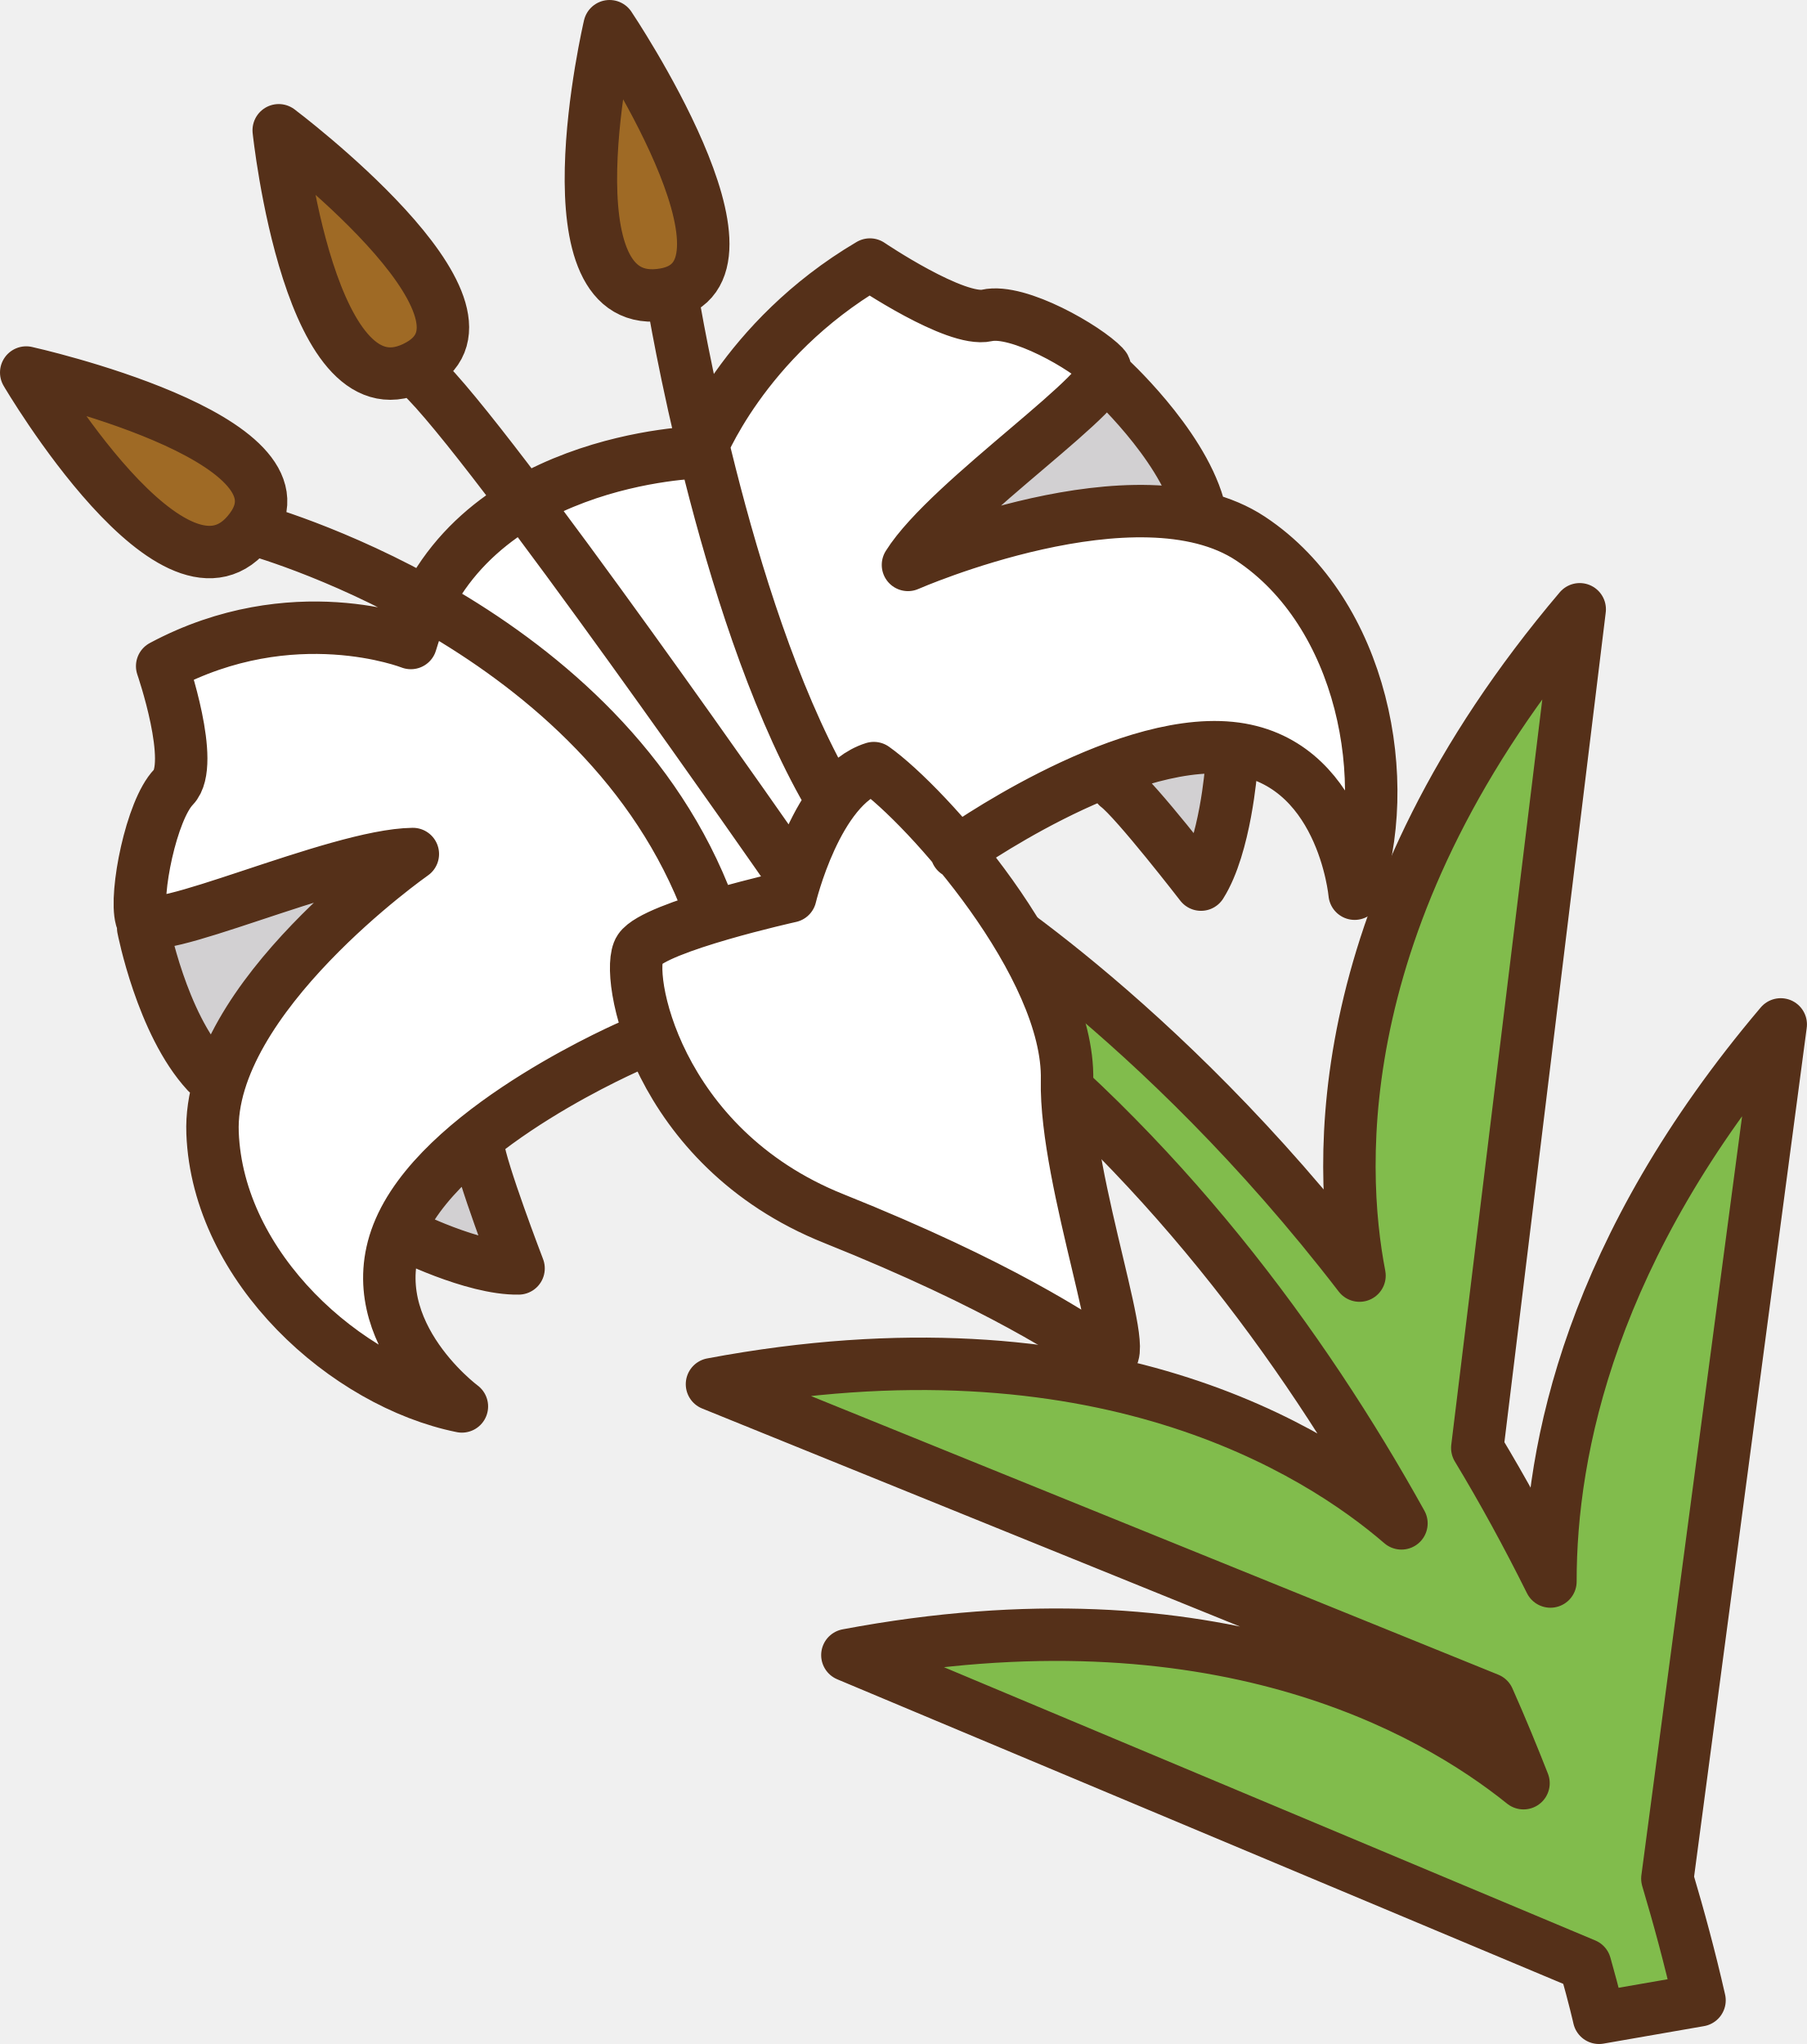
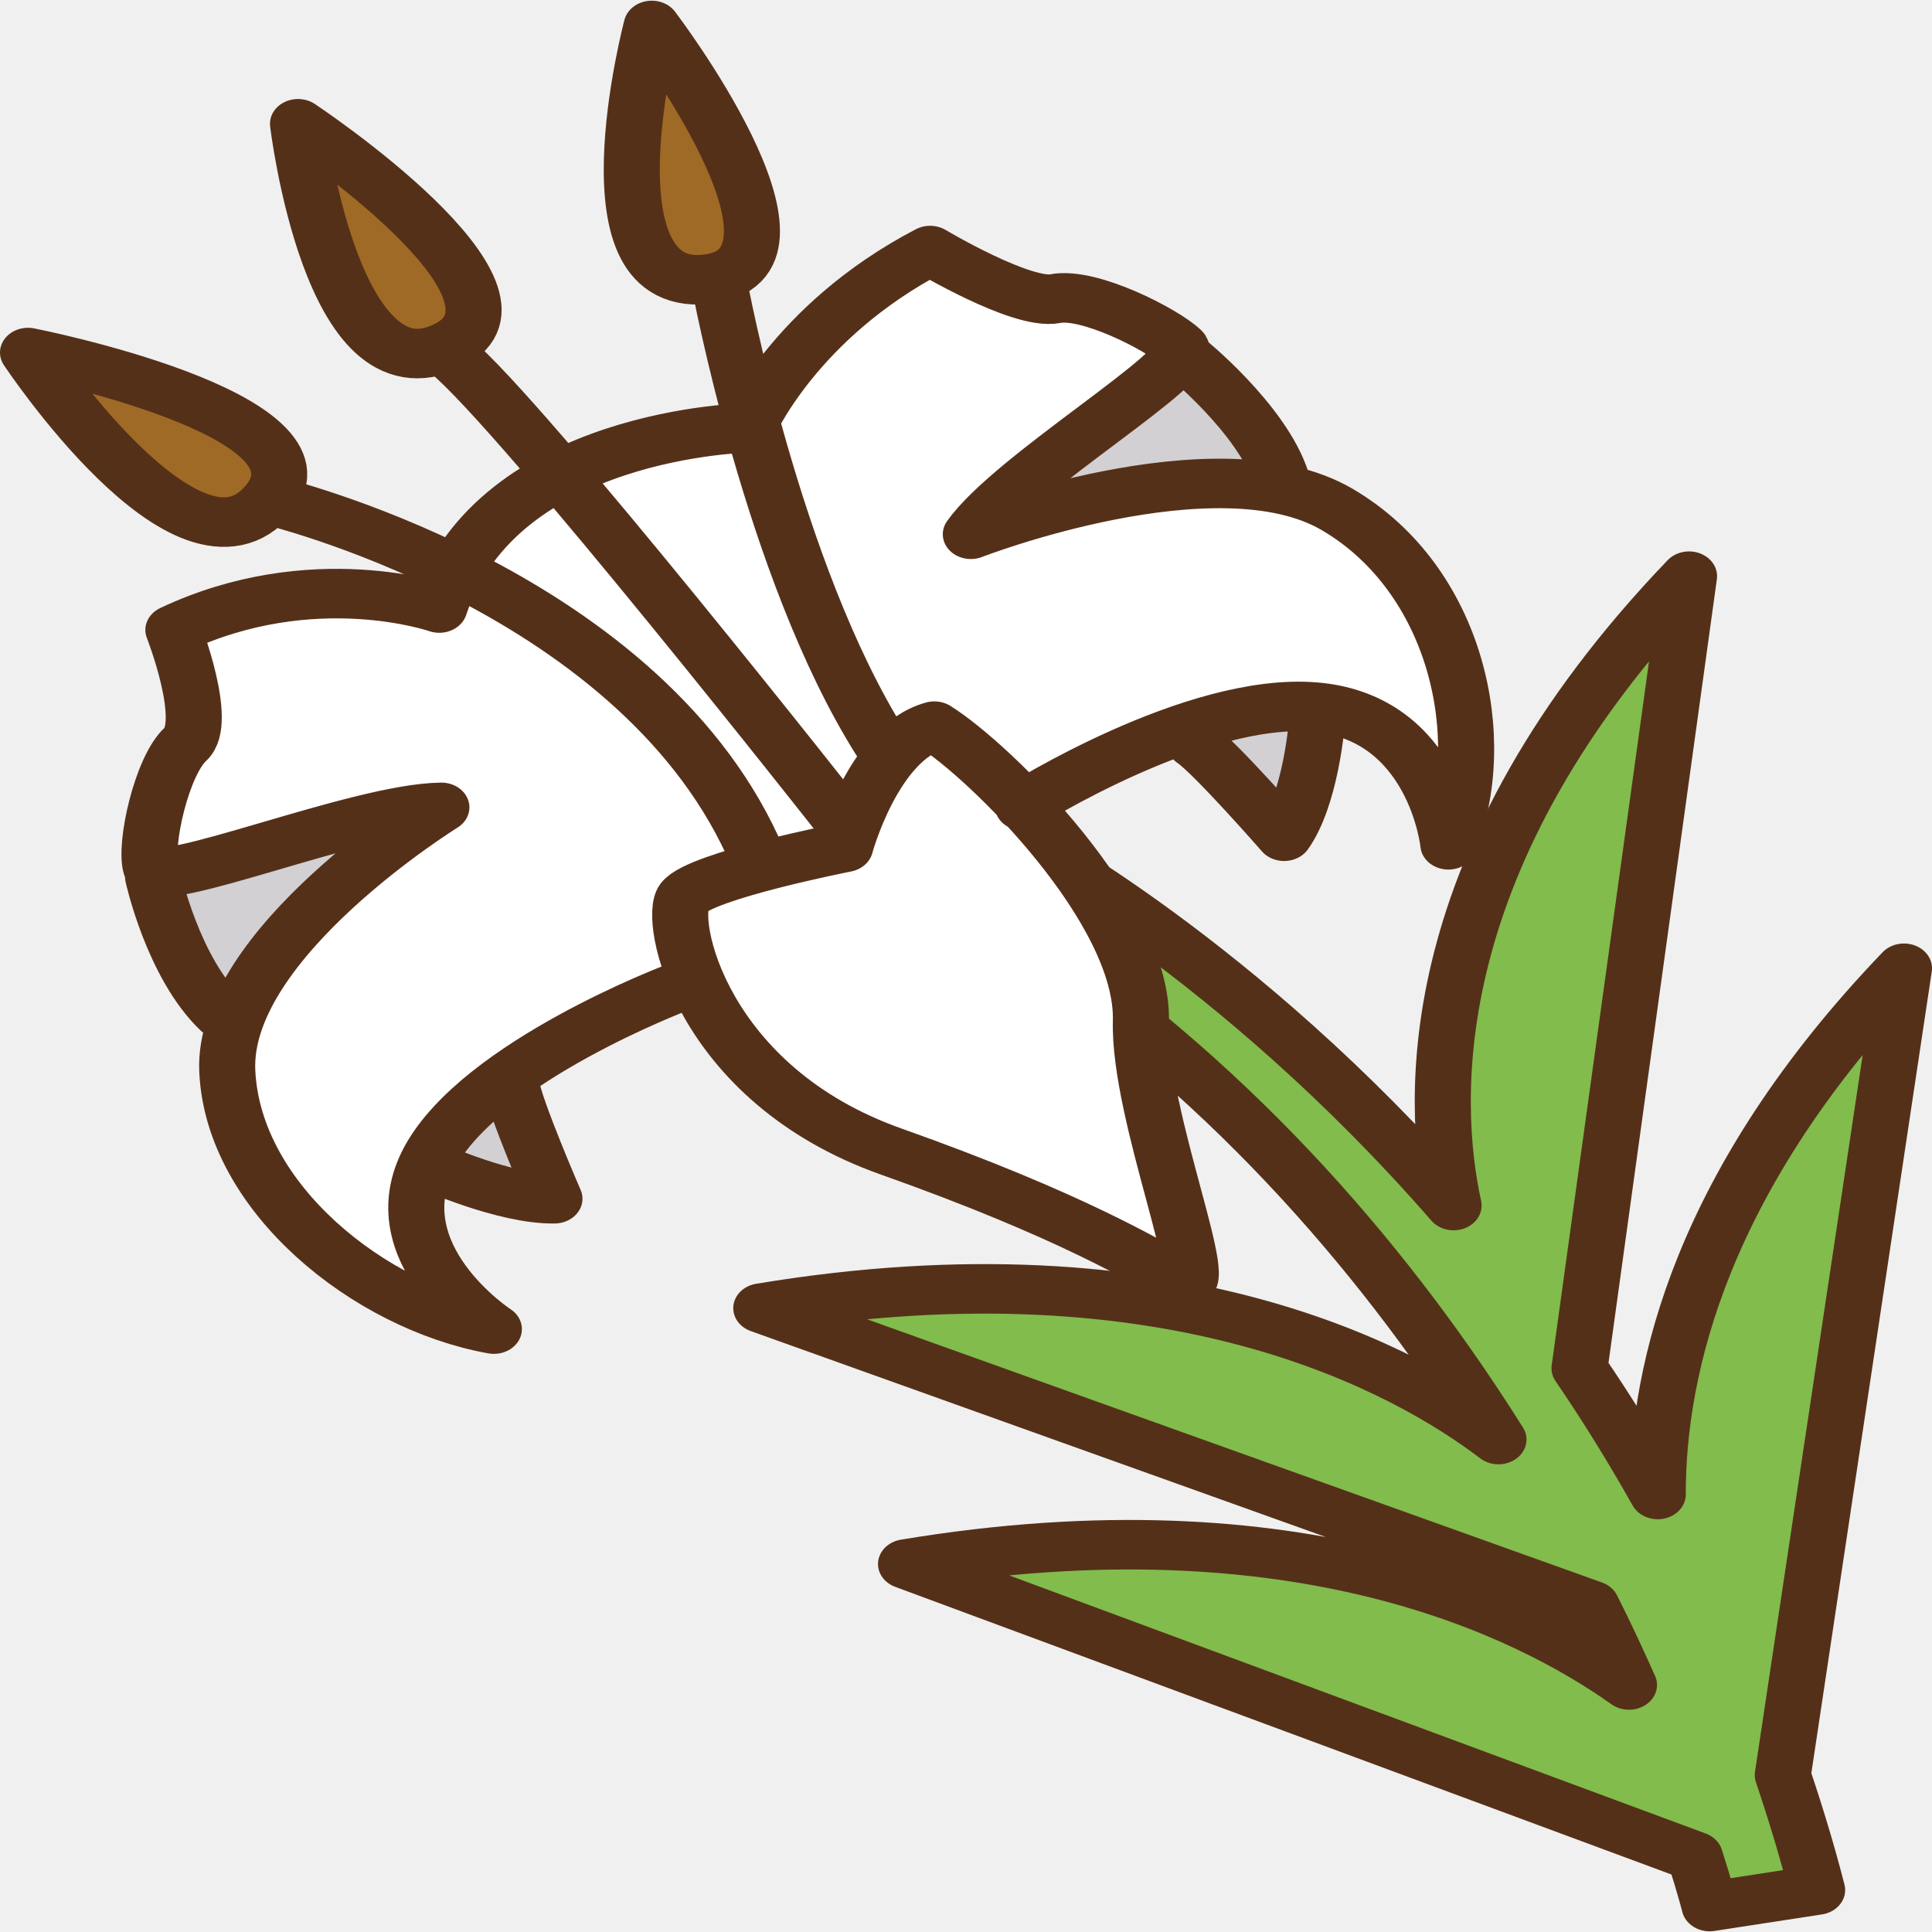
- <svg xmlns="http://www.w3.org/2000/svg" id="レイヤー_1" data-name="レイヤー 1" viewBox="0 0 689.27 779.74">
-   <defs>
-     <style>.cls-1{fill:#81bc4c;}.cls-2{fill:none;stroke:#553019;stroke-linecap:round;stroke-linejoin:round;stroke-width:20px;}.cls-3{fill:#fff;}.cls-4{fill:#d2d0d2;}.cls-5{fill:#9f6a25;}</style>
-   </defs>
-   <path class="cls-1" d="M679.27,390.79c-72.18,85.17-87.9,161.78-87.85,212.52-8.91-17.91-18.23-34.94-27.9-50.95l39.07-319.93c-96.41,113.75-92.11,212.24-84,254.18-77.11-100.3-155.34-146.93-155.34-146.93l3.34,41.67c76.17,58.13,130.35,132,168,199.78-32.08-27.66-115.64-80.79-263-53.09L567.77,648.12c5,11.24,9.4,22,13.38,32.13C545.8,651.82,463.34,605,323.24,631.39L604.66,749.46c3.64,12.84,5.29,20.28,5.29,20.28l38.34-6.67c-3.63-16-7.79-31.39-12.26-46.41l43.24-325.87Z" />
-   <path class="cls-2" d="M679.27,390.79c-72.18,85.17-87.9,161.78-87.85,212.52-8.91-17.91-18.23-34.94-27.9-50.95l39.07-319.93c-96.41,113.75-92.11,212.24-84,254.18-77.11-100.3-155.34-146.93-155.34-146.93l3.34,41.67c76.17,58.13,130.35,132,168,199.78-32.08-27.66-115.64-80.79-263-53.09L567.77,648.12c5,11.24,9.4,22,13.38,32.13C545.8,651.82,463.34,605,323.24,631.39L604.66,749.46c3.64,12.84,5.29,20.28,5.29,20.28l38.34-6.67c-3.63-16-7.79-31.39-12.26-46.41l43.24-325.87Z" />
-   <path class="cls-3" d="M268.23,167.43s-85.57,12.23-106.68,72.24L70.43,250.78s0,26.67-2.23,40-16.67,60-16.67,60l97.79-24.44s-72.23,65.56-71.12,100,54.45,100,71.12,105.56-17.79-27.78,10-72.23,87.8-63.34,87.8-63.34,35.56,57.78,47.78,61.11,98.91,38.91,110,48.91S422.7,518.6,422.7,518.6s-14.45-72.23-12.22-88.9,1.09-31.12-4.45-44.45-35.56-61.13-35.56-61.13S443.81,275.23,466,283s51.12,48.89,51.12,48.89-1.12-71.12-8.9-91.12S472.71,194.1,453.82,193s-93.35,14.44-93.35,14.44l61.11-65.56s-31.12-18.89-38.89-20-41.12-23.33-41.12-23.33-62.23,31.11-73.34,68.89Z" />
-   <polygon class="cls-4" points="131.54 329.69 54.86 353.02 77.09 406.36 131.54 329.69 131.54 329.69" />
-   <polygon class="cls-4" points="180.44 431.92 155.99 469.71 193.78 484.14 180.44 431.92 180.44 431.92" />
-   <polygon class="cls-4" points="368.73 198.32 426.05 142.29 462.14 187.42 368.73 198.32 368.73 198.32" />
-   <polygon class="cls-4" points="420.43 294.78 465.31 291.5 459.81 331.58 420.43 294.78 420.43 294.78" />
-   <path class="cls-5" d="M16,144.09s45.55,94.46,78.89,56.68S16,144.09,16,144.09Z" />
-   <path class="cls-5" d="M111.42,55.43s4.24,104.78,49.85,83.37-49.85-83.37-49.85-83.37Z" />
-   <path class="cls-5" d="M233.22,14.8s-33.37,99.42,16.87,95.67S233.22,14.8,233.22,14.8Z" />
-   <path class="cls-2" d="M364.88,325.15s61.56-44.06,104.4-39.83,47.46,55.6,47.46,55.6C532,298.59,520,233.89,477,205.45S346.35,215.5,346.35,215.5c15.64-25,81.42-68.72,74.75-75.76s-32.66-22.11-44.63-19.41-44.63-19.41-44.63-19.41c-48.62,28.69-64.95,71.61-64.95,71.61s-89.42,1.74-110.17,72.76c0,0-45.09-17.81-94.86,8.83,0,0,12.87,37.28,4.35,46.11S51.36,341,53.91,350.33,128,326.17,157.48,325.79c0,0-78.38,54.9-76.4,106.39s51,95.43,95.11,104.34c0,0-41.5-30.63-22.87-69.44s88.26-68.52,88.26-68.52m59.9-56.62S249.91,353.4,244,362.12s5.83,75.43,74,102.72c64.44,25.83,91.5,44.75,103.64,52.33,12.48,7.83-15.51-66.44-14.61-105.1,1-43.73-53.55-104.78-73.71-119.06-21.77,6.85-31.83,48.93-31.83,48.93ZM54.62,354s7.06,36.51,24.28,55.14M154,470.75s26.44,13.44,43.81,13.12c0,0-14.48-37.73-15.44-46.63M422.62,143.62s27.55,25,34.53,49.38m12.5,100.2s-2.24,29.59-11.52,44.26c0,0-24.71-32-31.83-37.41M95.81,201.61s130.06,34.75,172.75,140m32.77-8.94S186.17,166.87,160.36,143m96.29-28.8s18.86,116.16,57.59,185.67M106.32,49.7s11.87,113.07,53.55,89.62c37.58-21.13-53.55-89.62-53.55-89.62ZM10,142.11s57.54,98.08,85.81,59.5C121.3,166.85,10,142.11,10,142.11ZM232.52,10s-25.93,110.72,21.15,102.26C296.09,104.64,232.52,10,232.52,10Z" />
+ <svg xmlns="http://www.w3.org/2000/svg" width="150px" height="150px" viewBox="0 0 150 150" version="1.1">
+   <g id="surface1">
+     <path style="fill-rule:nonzero;fill:rgb(50.588%,73.725%,29.804%);fill-opacity:1;stroke-width:20;stroke-linecap:round;stroke-linejoin:round;stroke:rgb(33.333%,18.824%,9.804%);stroke-opacity:1;stroke-miterlimit:4;" d="M 679.272 390.784 C 607.096 475.968 591.372 552.576 591.426 603.316 C 582.505 585.393 573.189 568.365 563.514 552.352 L 602.591 232.427 C 506.183 346.181 510.473 444.674 518.586 486.616 C 441.474 386.314 363.249 339.678 363.249 339.678 L 366.588 381.356 C 442.766 439.472 496.939 513.357 534.597 581.126 C 502.503 553.47 418.947 500.332 271.598 528.049 L 567.768 648.123 C 572.776 659.36 577.174 670.13 581.159 680.249 C 545.798 651.821 463.337 605.003 323.239 631.399 L 604.655 749.461 C 608.299 762.303 609.95 769.741 609.95 769.741 L 648.291 763.076 C 644.665 747.063 640.501 731.68 636.031 716.664 Z M 679.272 390.784 " transform="matrix(0.217622,0,0,0.192232,0,0.0543722)" />
+     <path style=" stroke:none;fill-rule:nonzero;fill:rgb(100%,100%,100%);fill-opacity:1;" d="M 58.371 32.238 C 58.371 32.238 39.75 34.59 35.156 46.125 L 15.328 48.262 C 15.328 48.262 15.328 53.391 14.84 55.953 C 14.355 58.516 11.215 67.484 11.215 67.484 L 32.496 62.789 C 32.496 62.789 16.777 75.391 17.02 82.012 C 17.258 88.633 28.867 101.234 32.496 102.305 C 36.121 103.371 28.625 96.961 34.672 88.418 C 40.719 79.875 53.777 76.242 53.777 76.242 C 53.777 76.242 61.516 87.348 64.176 87.988 C 66.836 88.629 85.703 95.469 88.113 97.391 C 90.527 99.312 91.988 99.746 91.988 99.746 C 91.988 99.746 88.844 85.859 89.328 82.656 C 89.816 79.453 89.566 76.676 88.359 74.113 C 87.156 71.551 80.621 62.359 80.621 62.359 C 80.621 62.359 96.582 52.961 101.41 54.457 C 106.242 55.949 112.535 63.855 112.535 63.855 C 112.535 63.855 112.293 50.184 110.602 46.34 C 108.906 42.492 102.871 37.367 98.762 37.156 C 94.648 36.945 78.445 39.93 78.445 39.93 L 91.746 27.328 C 91.746 27.328 84.973 23.695 83.281 23.484 C 81.59 23.27 74.332 19 74.332 19 C 74.332 19 60.789 24.98 58.371 32.242 Z M 58.371 32.238 " />
+     <path style=" stroke:none;fill-rule:nonzero;fill:rgb(82.353%,81.569%,82.353%);fill-opacity:1;" d="M 28.625 63.43 L 11.938 67.918 L 16.777 78.168 Z M 28.625 63.43 " />
+     <path style=" stroke:none;fill-rule:nonzero;fill:rgb(82.353%,81.569%,82.353%);fill-opacity:1;" d="M 39.27 83.082 L 33.945 90.348 L 42.172 93.121 Z M 39.27 83.082 " />
+     <path style=" stroke:none;fill-rule:nonzero;fill:rgb(82.353%,81.569%,82.353%);fill-opacity:1;" d="M 80.242 38.18 L 92.719 27.406 L 100.57 36.082 Z M 80.242 38.18 " />
+     <path style=" stroke:none;fill-rule:nonzero;fill:rgb(82.353%,81.569%,82.353%);fill-opacity:1;" d="M 91.496 56.719 L 101.262 56.09 L 100.066 63.793 Z M 91.496 56.719 " />
+     <path style=" stroke:none;fill-rule:nonzero;fill:rgb(62.353%,41.569%,14.51%);fill-opacity:1;" d="M 3.48 27.754 C 3.48 27.754 13.395 45.91 20.648 38.648 C 27.906 31.387 3.48 27.754 3.48 27.754 Z M 3.48 27.754 " />
+     <path style=" stroke:none;fill-rule:nonzero;fill:rgb(62.353%,41.569%,14.51%);fill-opacity:1;" d="M 24.246 10.711 C 24.246 10.711 25.172 30.852 35.098 26.734 C 45.023 22.621 24.246 10.711 24.246 10.711 Z M 24.246 10.711 " />
+     <path style=" stroke:none;fill-rule:nonzero;fill:rgb(62.353%,41.569%,14.51%);fill-opacity:1;" d="M 50.754 2.898 C 50.754 2.898 43.492 22.012 54.426 21.289 C 65.359 20.57 50.754 2.898 50.754 2.898 Z M 50.754 2.898 " />
+     <path style="fill:none;stroke-width:20;stroke-linecap:round;stroke-linejoin:round;stroke:rgb(33.333%,18.824%,9.804%);stroke-opacity:1;stroke-miterlimit:4;" d="M 364.882 325.149 C 364.882 325.149 426.432 281.095 469.278 285.321 C 512.124 289.548 516.737 340.918 516.737 340.918 C 531.994 298.59 520.004 233.89 476.996 205.441 C 434.007 177.013 346.358 215.5 346.358 215.5 C 361.992 190.506 427.778 146.776 421.101 139.745 C 414.424 132.694 388.432 117.637 376.478 120.339 C 364.505 123.022 331.837 100.913 331.837 100.913 C 283.229 129.606 266.895 172.522 266.895 172.522 C 266.895 172.522 177.469 174.27 156.719 245.29 C 156.719 245.29 111.629 227.489 61.855 254.129 C 61.855 254.129 74.725 291.397 66.217 300.236 C 57.69 309.056 51.354 340.999 53.903 350.326 C 56.452 359.653 128 326.165 157.473 325.8 C 157.473 325.8 79.105 380.685 81.079 432.177 C 83.053 483.669 132.074 527.602 176.195 536.523 C 176.195 536.523 134.695 505.9 153.327 467.088 C 171.959 428.276 241.586 398.567 241.586 398.567 M 301.484 341.934 C 301.484 341.934 249.914 353.395 244.009 362.112 C 238.085 370.85 249.824 437.542 317.998 464.832 C 382.437 490.68 409.505 509.598 421.639 517.178 C 434.114 525.001 406.131 450.73 407.028 412.06 C 408.033 368.33 353.484 307.288 333.327 293.002 C 311.554 299.85 301.484 341.934 301.484 341.934 Z M 54.621 354.004 C 54.621 354.004 61.675 390.5 78.907 409.134 M 154.009 470.745 C 154.009 470.745 180.449 484.198 197.806 483.872 C 197.806 483.872 183.339 446.137 182.369 437.237 M 422.627 143.627 C 422.627 143.627 450.162 168.621 457.144 193.005 M 469.655 293.206 C 469.655 293.206 467.411 322.792 458.131 337.464 C 458.131 337.464 433.414 305.459 426.306 300.054 M 95.816 201.601 C 95.816 201.601 225.862 236.369 268.564 341.609 M 301.322 332.668 C 301.322 332.668 186.175 166.873 160.363 142.997 M 256.645 114.203 C 256.645 114.203 275.511 230.354 314.246 299.871 M 106.316 49.705 C 106.316 49.705 118.181 162.769 159.878 139.319 C 197.447 118.185 106.316 49.705 106.316 49.705 Z M 9.998 142.103 C 9.998 142.103 67.545 240.189 95.816 201.601 C 121.304 166.853 9.998 142.103 9.998 142.103 Z M 232.521 9.999 C 232.521 9.999 206.584 120.725 253.666 112.252 C 296.099 104.632 232.521 9.999 232.521 9.999 Z M 232.521 9.999 " transform="matrix(0.217622,0,0,0.192232,0,0.0543722)" />
+   </g>
</svg>
